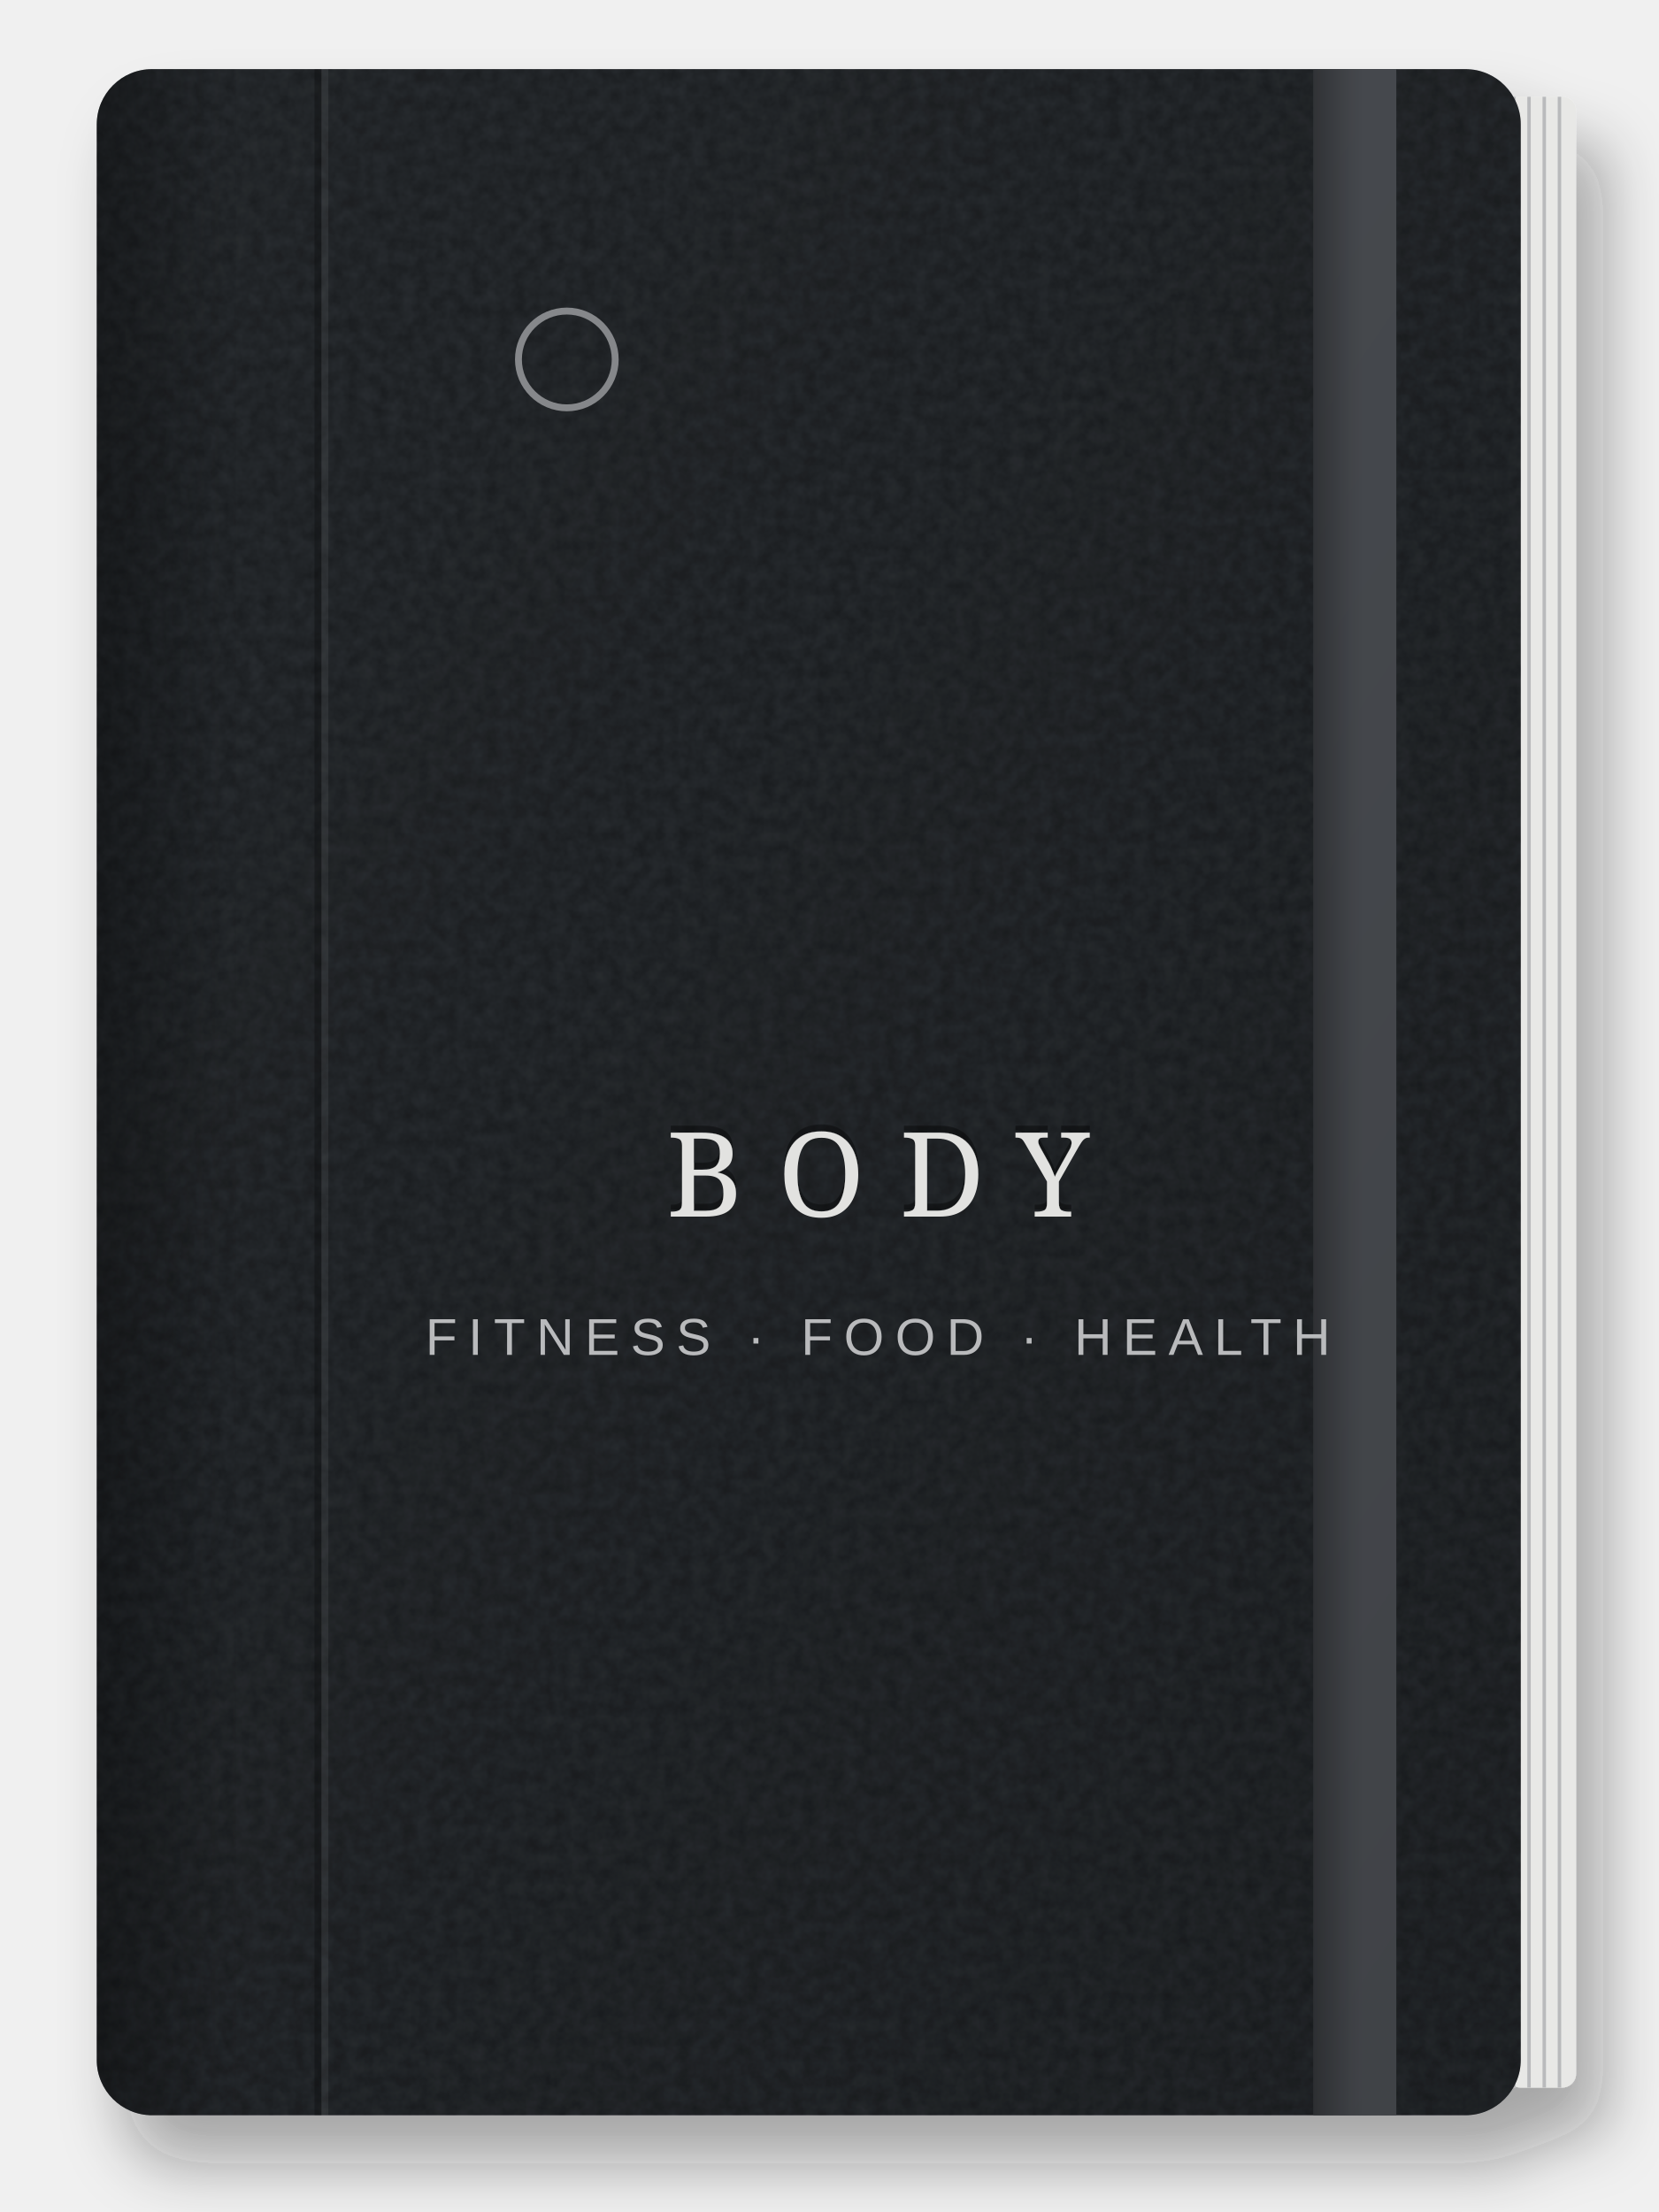
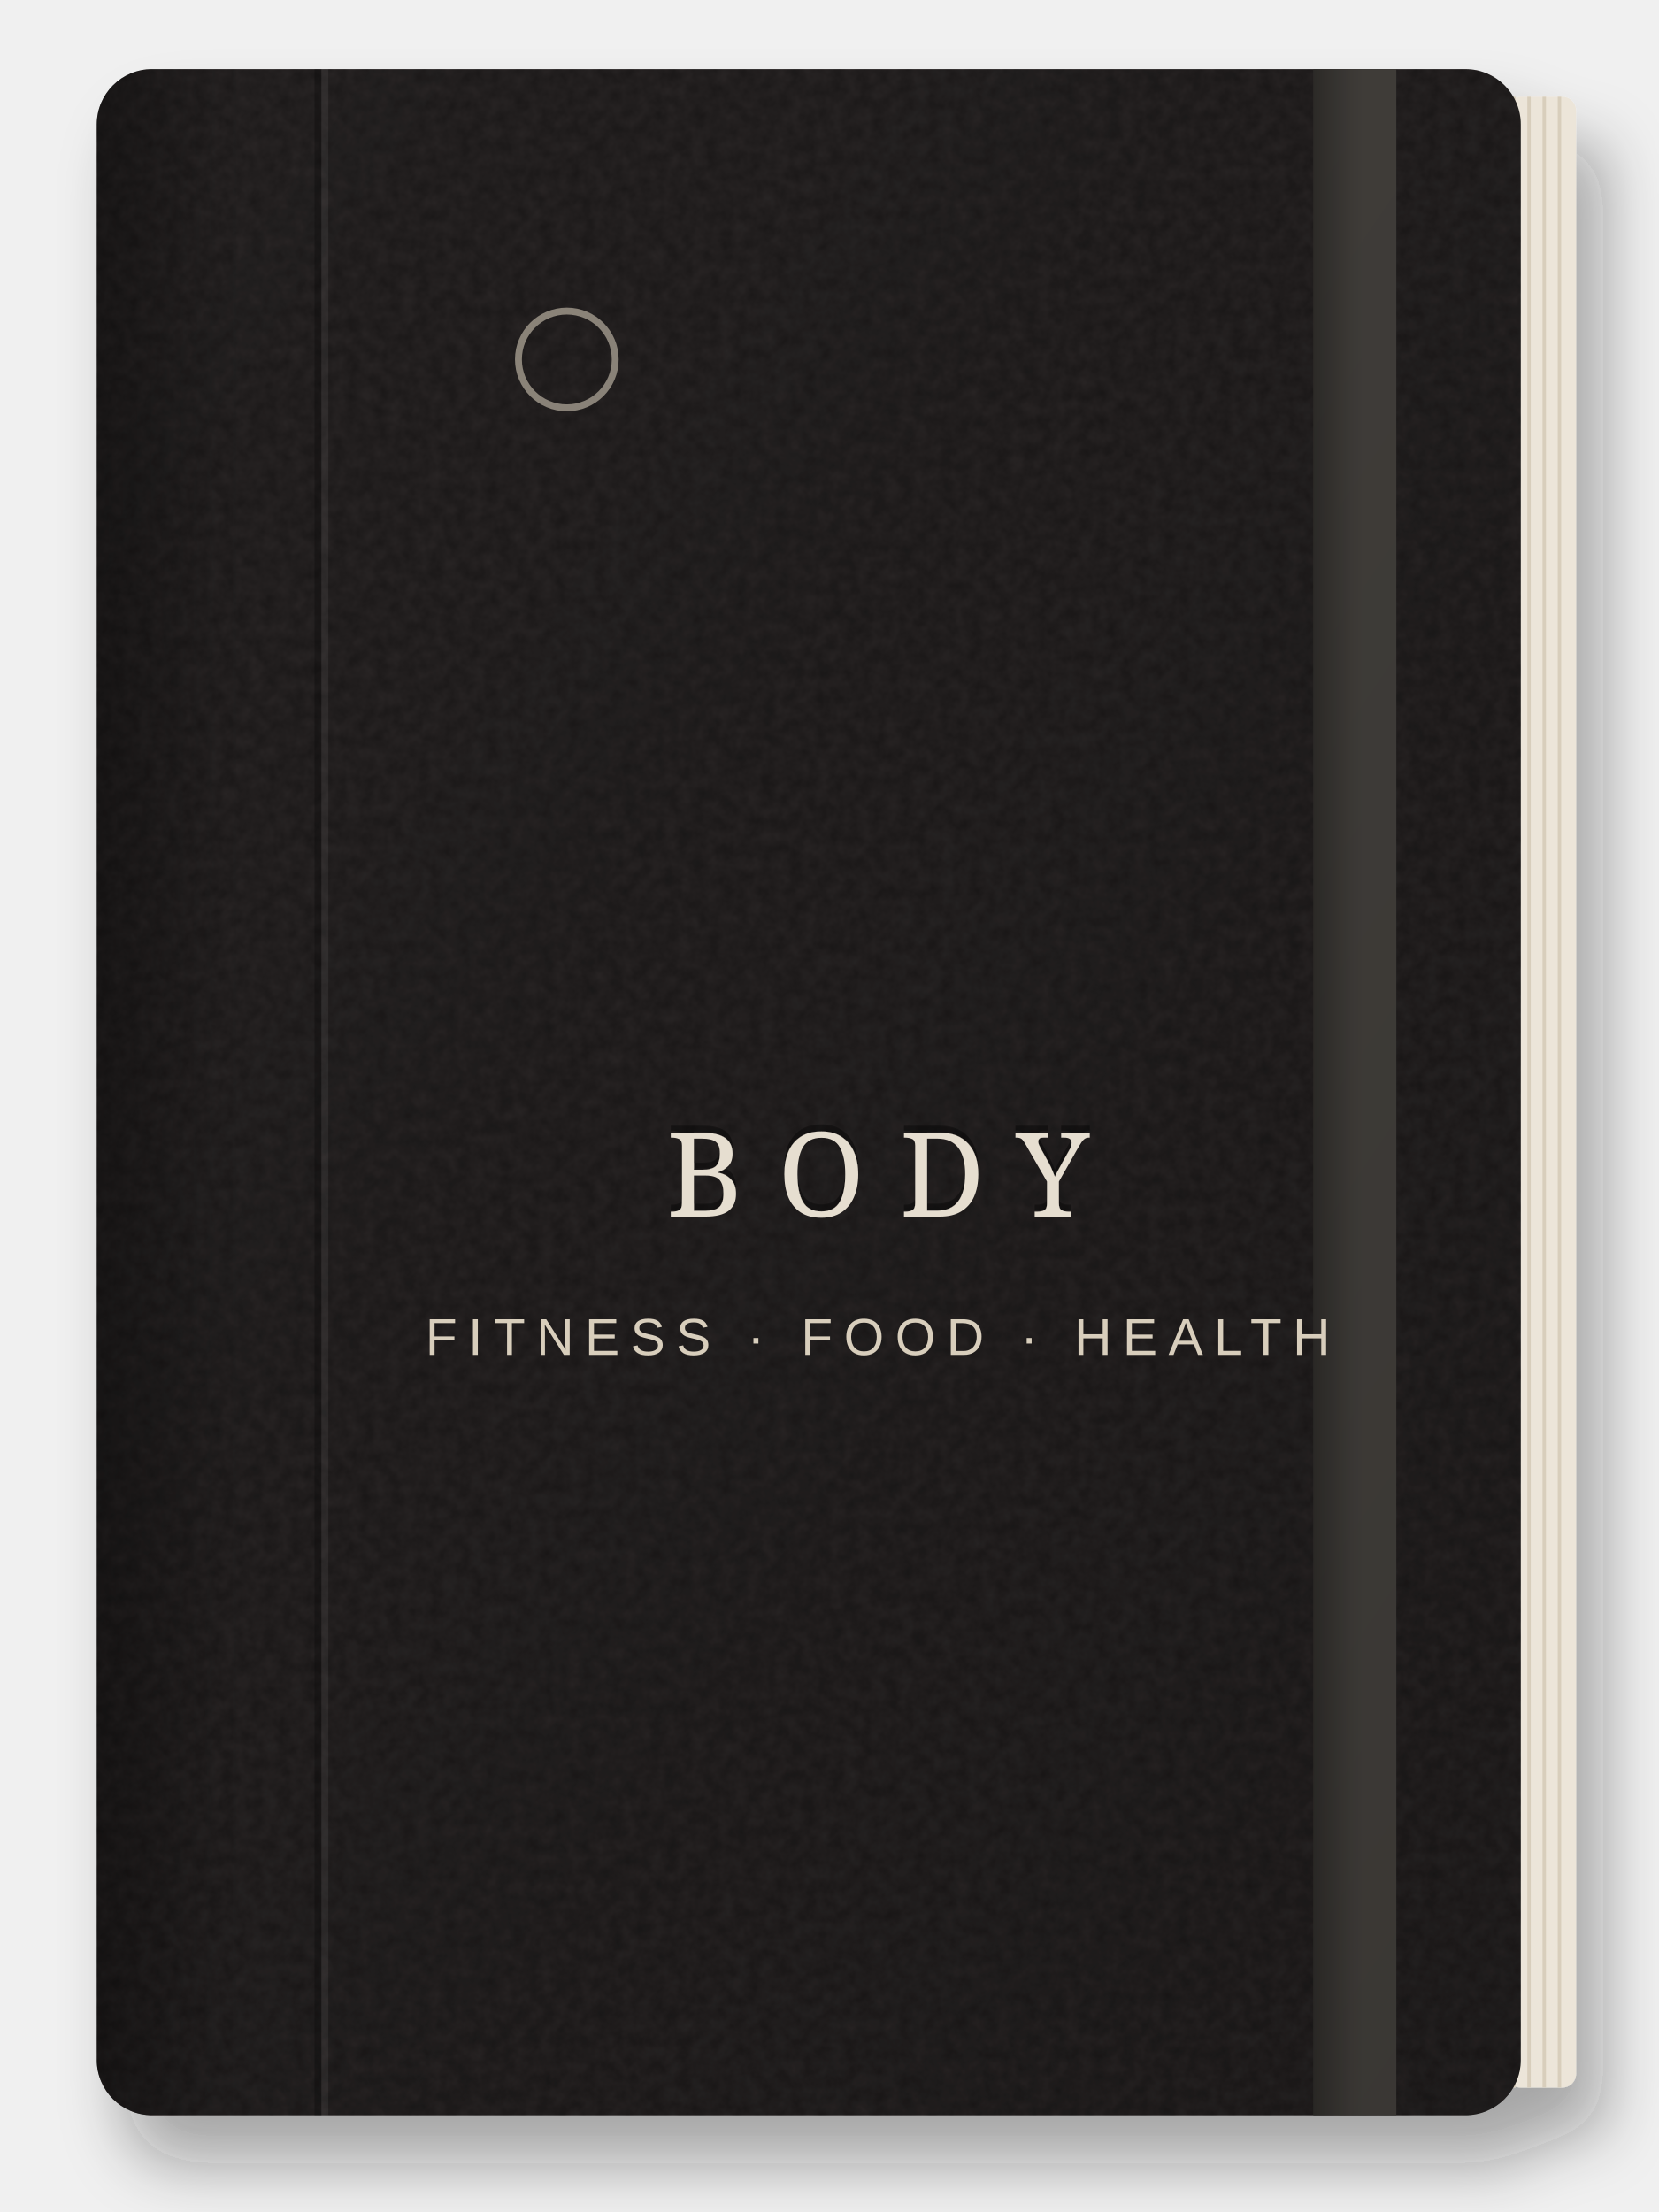
<svg xmlns="http://www.w3.org/2000/svg" viewBox="0 0 240 320" width="240" height="320">
  <defs>
    <filter id="s" x="-10%" y="-10%" width="125%" height="125%">
-       <feDropShadow dx="4" dy="7" stdDeviation="4.5" flood-color="#1a1b1e" flood-opacity=".35" />
+       <feDropShadow dx="4" dy="7" stdDeviation="4.5" flood-color="#1b1a18" flood-opacity=".35" />
    </filter>
    <filter id="g" x="0" y="0" width="100%" height="100%">
      <feTurbulence type="fractalNoise" baseFrequency="0.5" numOctaves="3" seed="7" result="n" />
      <feColorMatrix in="n" type="matrix" values="0 0 0 0 0  0 0 0 0 0  0 0 0 0 0  0 0 0 0.38 0" />
    </filter>
    <filter id="e" x="-5%" y="-20%" width="110%" height="150%">
      <feDropShadow dx="0" dy="1" stdDeviation="0" flood-color="#fff" flood-opacity=".12" />
      <feDropShadow dx="0" dy="-1" stdDeviation="0" flood-color="#000" flood-opacity=".4" />
    </filter>
    <linearGradient id="l" x1="0" y1="0" x2="1" y2="1">
      <stop offset="0" stop-color="#000" stop-opacity="0" />
      <stop offset="1" stop-color="#000" stop-opacity=".14" />
    </linearGradient>
    <linearGradient id="h" x1="0" y1="0" x2="1" y2="0">
      <stop offset="0" stop-color="#000" stop-opacity=".30" />
      <stop offset=".45" stop-color="#000" stop-opacity=".05" />
      <stop offset=".6" stop-color="#000" stop-opacity="0" />
      <stop offset="1" stop-color="#000" stop-opacity="0" />
    </linearGradient>
    <clipPath id="c">
      <rect x="14" y="10" width="206" height="296" rx="8" />
    </clipPath>
    <pattern id="dots" width="14" height="14" patternUnits="userSpaceOnUse">
-       <circle cx="7" cy="7" r="1.1" fill="#8A8C8F" />
+       <circle cx="7" cy="7" r="1.1" fill="#8E877C" />
    </pattern>
  </defs>
  <g filter="url(#s)">
-     <rect x="218" y="14" width="10" height="288" rx="2" fill="#E8E8E6" />
-     <path d="M219 14V302" stroke="#B9BABC" stroke-width=".5" transform="translate(0.0 0)" />
-     <path d="M219 14V302" stroke="#B9BABC" stroke-width=".5" transform="translate(2.2 0)" />
-     <path d="M219 14V302" stroke="#B9BABC" stroke-width=".5" transform="translate(4.4 0)" />
-     <path d="M219 14V302" stroke="#B9BABC" stroke-width=".5" transform="translate(6.6 0)" />
-     <rect x="14" y="10" width="206" height="296" rx="8" fill="#2B2D31" />
+     <rect x="218" y="14" width="10" height="288" rx="2" fill="#ECE5D9" />
+     <path d="M219 14V302" stroke="#D8CEBC" stroke-width=".5" transform="translate(0.0 0)" />
+     <path d="M219 14V302" stroke="#D8CEBC" stroke-width=".5" transform="translate(2.2 0)" />
+     <path d="M219 14V302" stroke="#D8CEBC" stroke-width=".5" transform="translate(4.4 0)" />
+     <path d="M219 14V302" stroke="#D8CEBC" stroke-width=".5" transform="translate(6.6 0)" />
+     <rect x="14" y="10" width="206" height="296" rx="8" fill="#2A2826" />
  </g>
  <g clip-path="url(#c)">
    <rect x="14" y="10" width="206" height="296" filter="url(#g)" />
-     <circle cx="82" cy="52" r="7" fill="none" stroke="#8A8C8F" />
-     <rect x="190" y="10" width="12" height="296" fill="#4A4D52" />
+     <circle cx="82" cy="52" r="7" fill="none" stroke="#8E877C" />
+     <rect x="190" y="10" width="12" height="296" fill="#43403C" />
    <rect x="190" y="10" width="12" height="296" fill="url(#h)" />
    <rect x="14" y="10" width="206" height="296" fill="url(#l)" />
    <rect x="14" y="10" width="36" height="296" fill="url(#h)" />
    <path d="M46 10V306" stroke="#000" stroke-opacity=".25" stroke-width="1" />
    <path d="M47 10V306" stroke="#fff" stroke-opacity=".06" stroke-width="1" />
  </g>
  <g filter="url(#e)">
-     <text x="127" y="176" text-anchor="middle" font-family="Georgia,serif" font-size="17" letter-spacing="5" fill="#E2E2E0">BODY</text>
+     <text x="127" y="176" text-anchor="middle" font-family="Georgia,serif" font-size="17" letter-spacing="5" fill="#E6DED0">BODY</text>
  </g>
-   <text x="127" y="196" text-anchor="middle" font-family="Arial,sans-serif" font-size="7.5" letter-spacing="1.6" fill="#B9BABC">FITNESS · FOOD · HEALTH</text>
+   <text x="127" y="196" text-anchor="middle" font-family="Arial,sans-serif" font-size="7.5" letter-spacing="1.6" fill="#D8CEBC">FITNESS · FOOD · HEALTH</text>
</svg>
